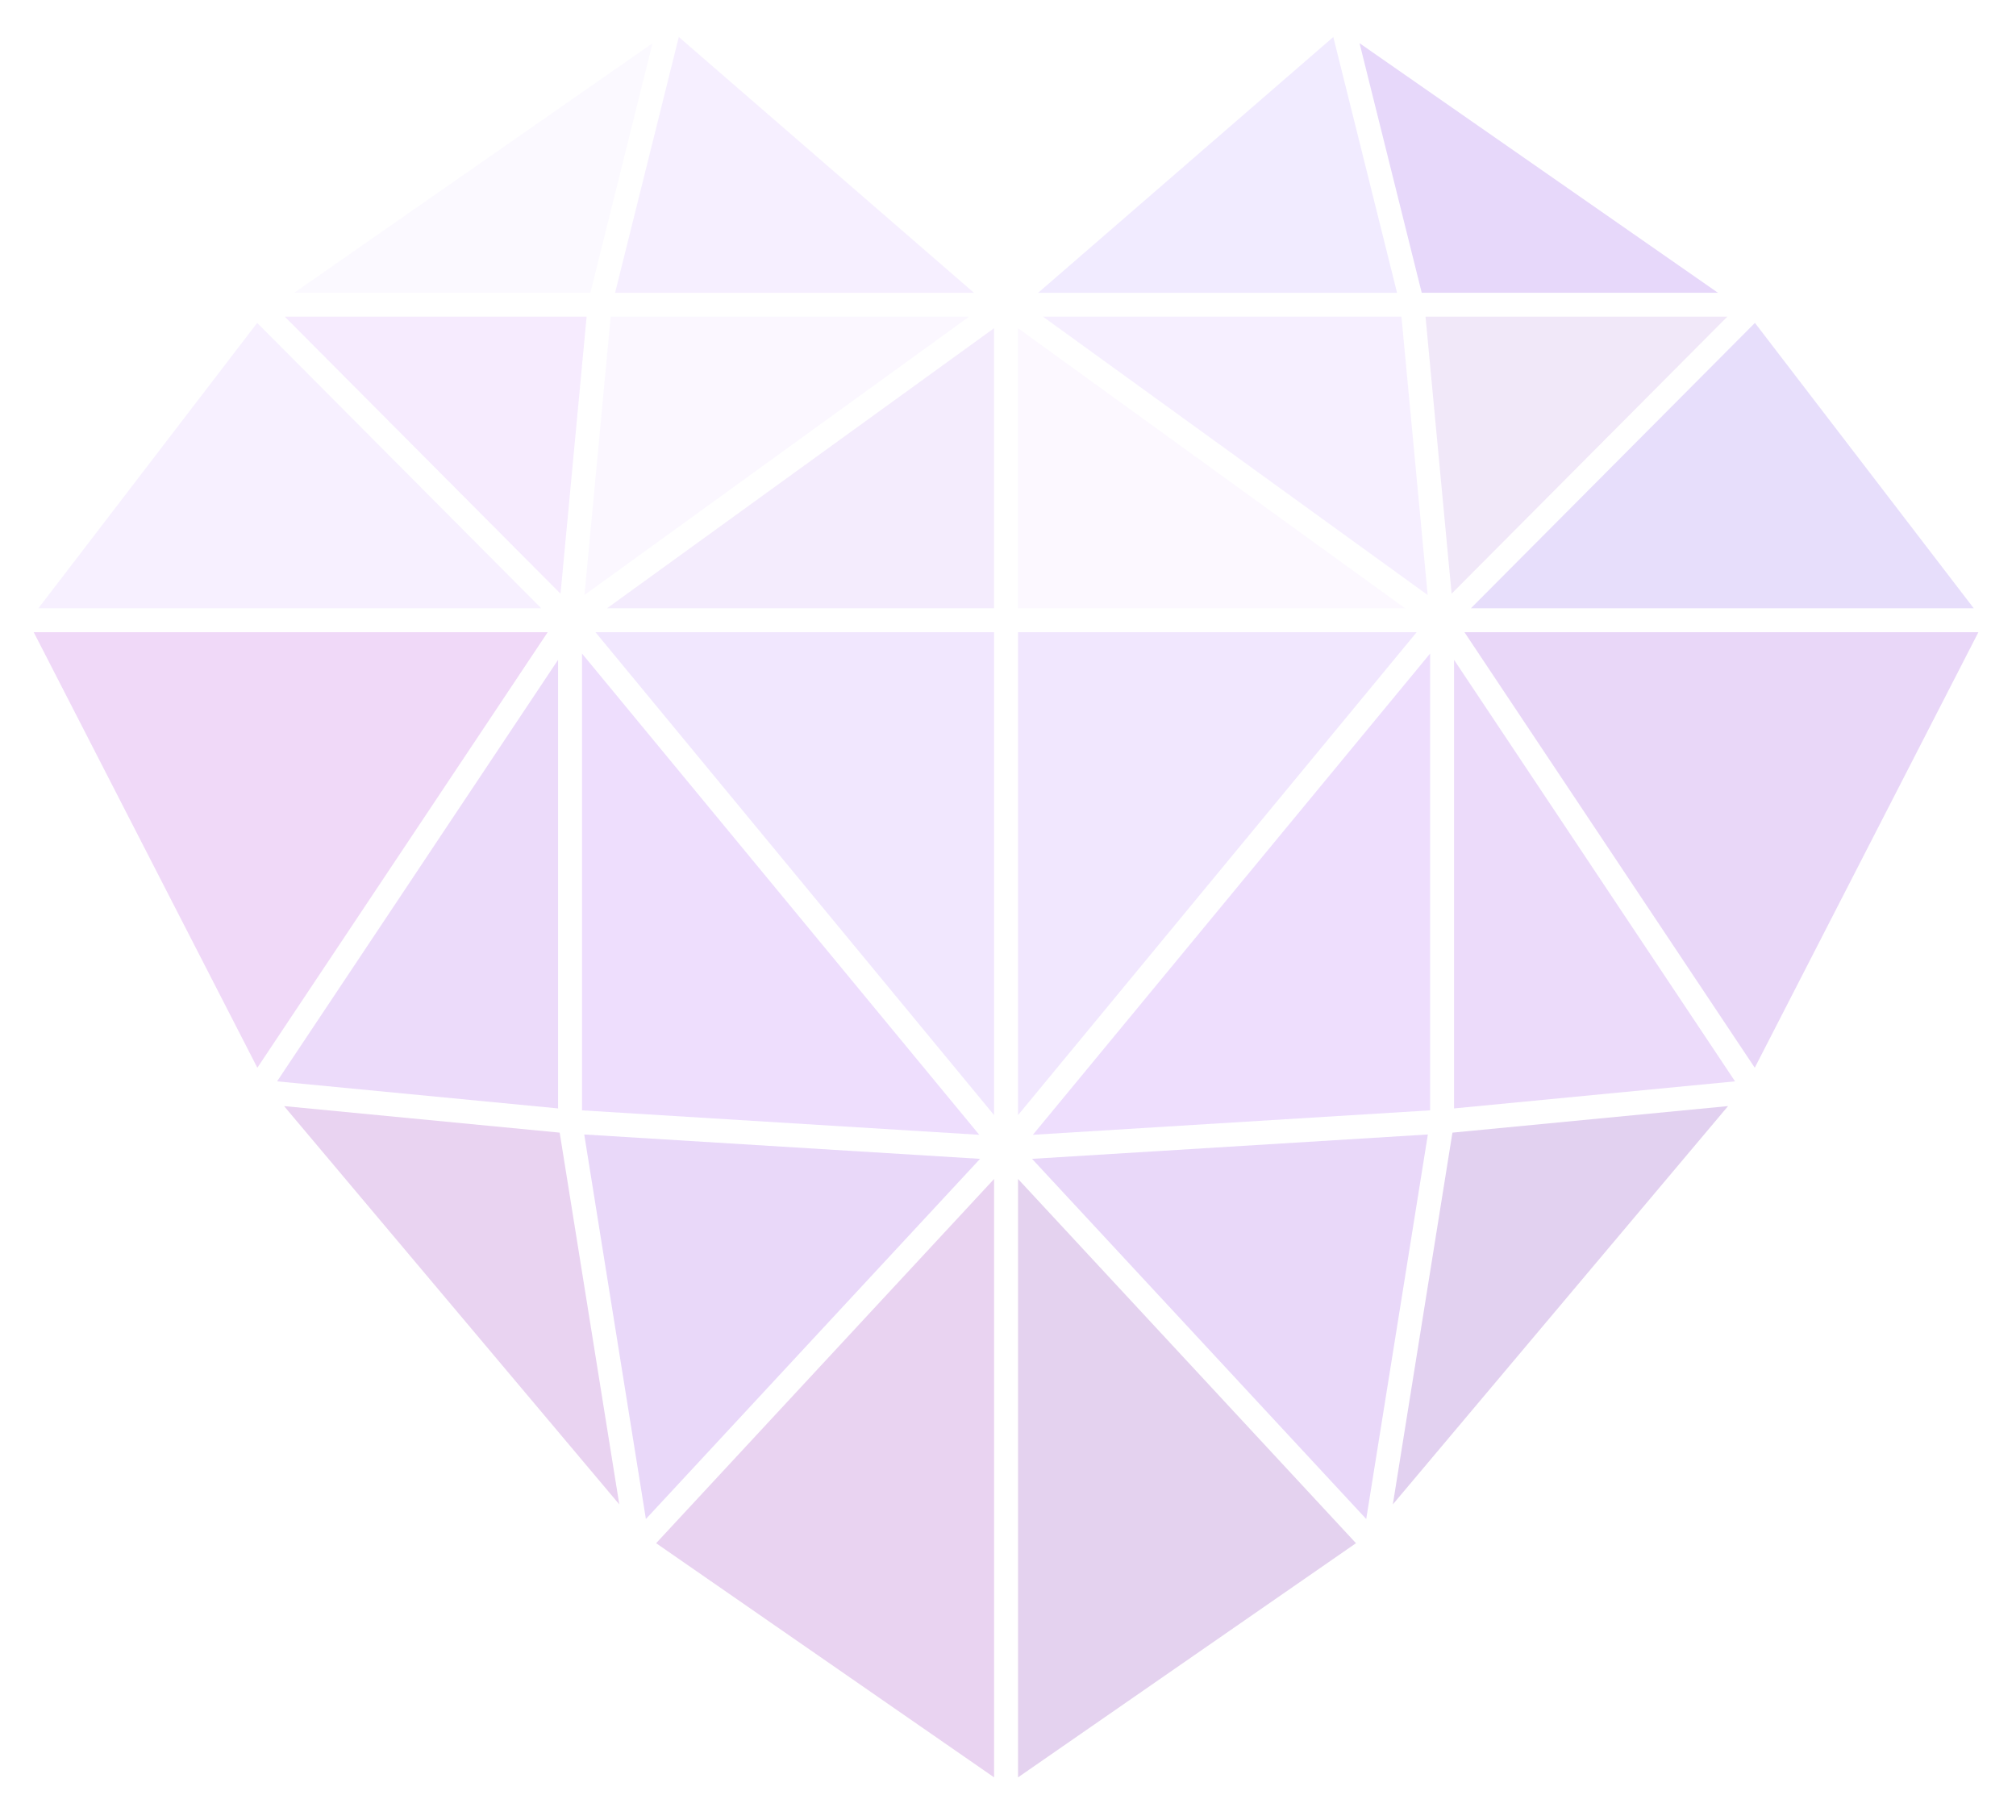
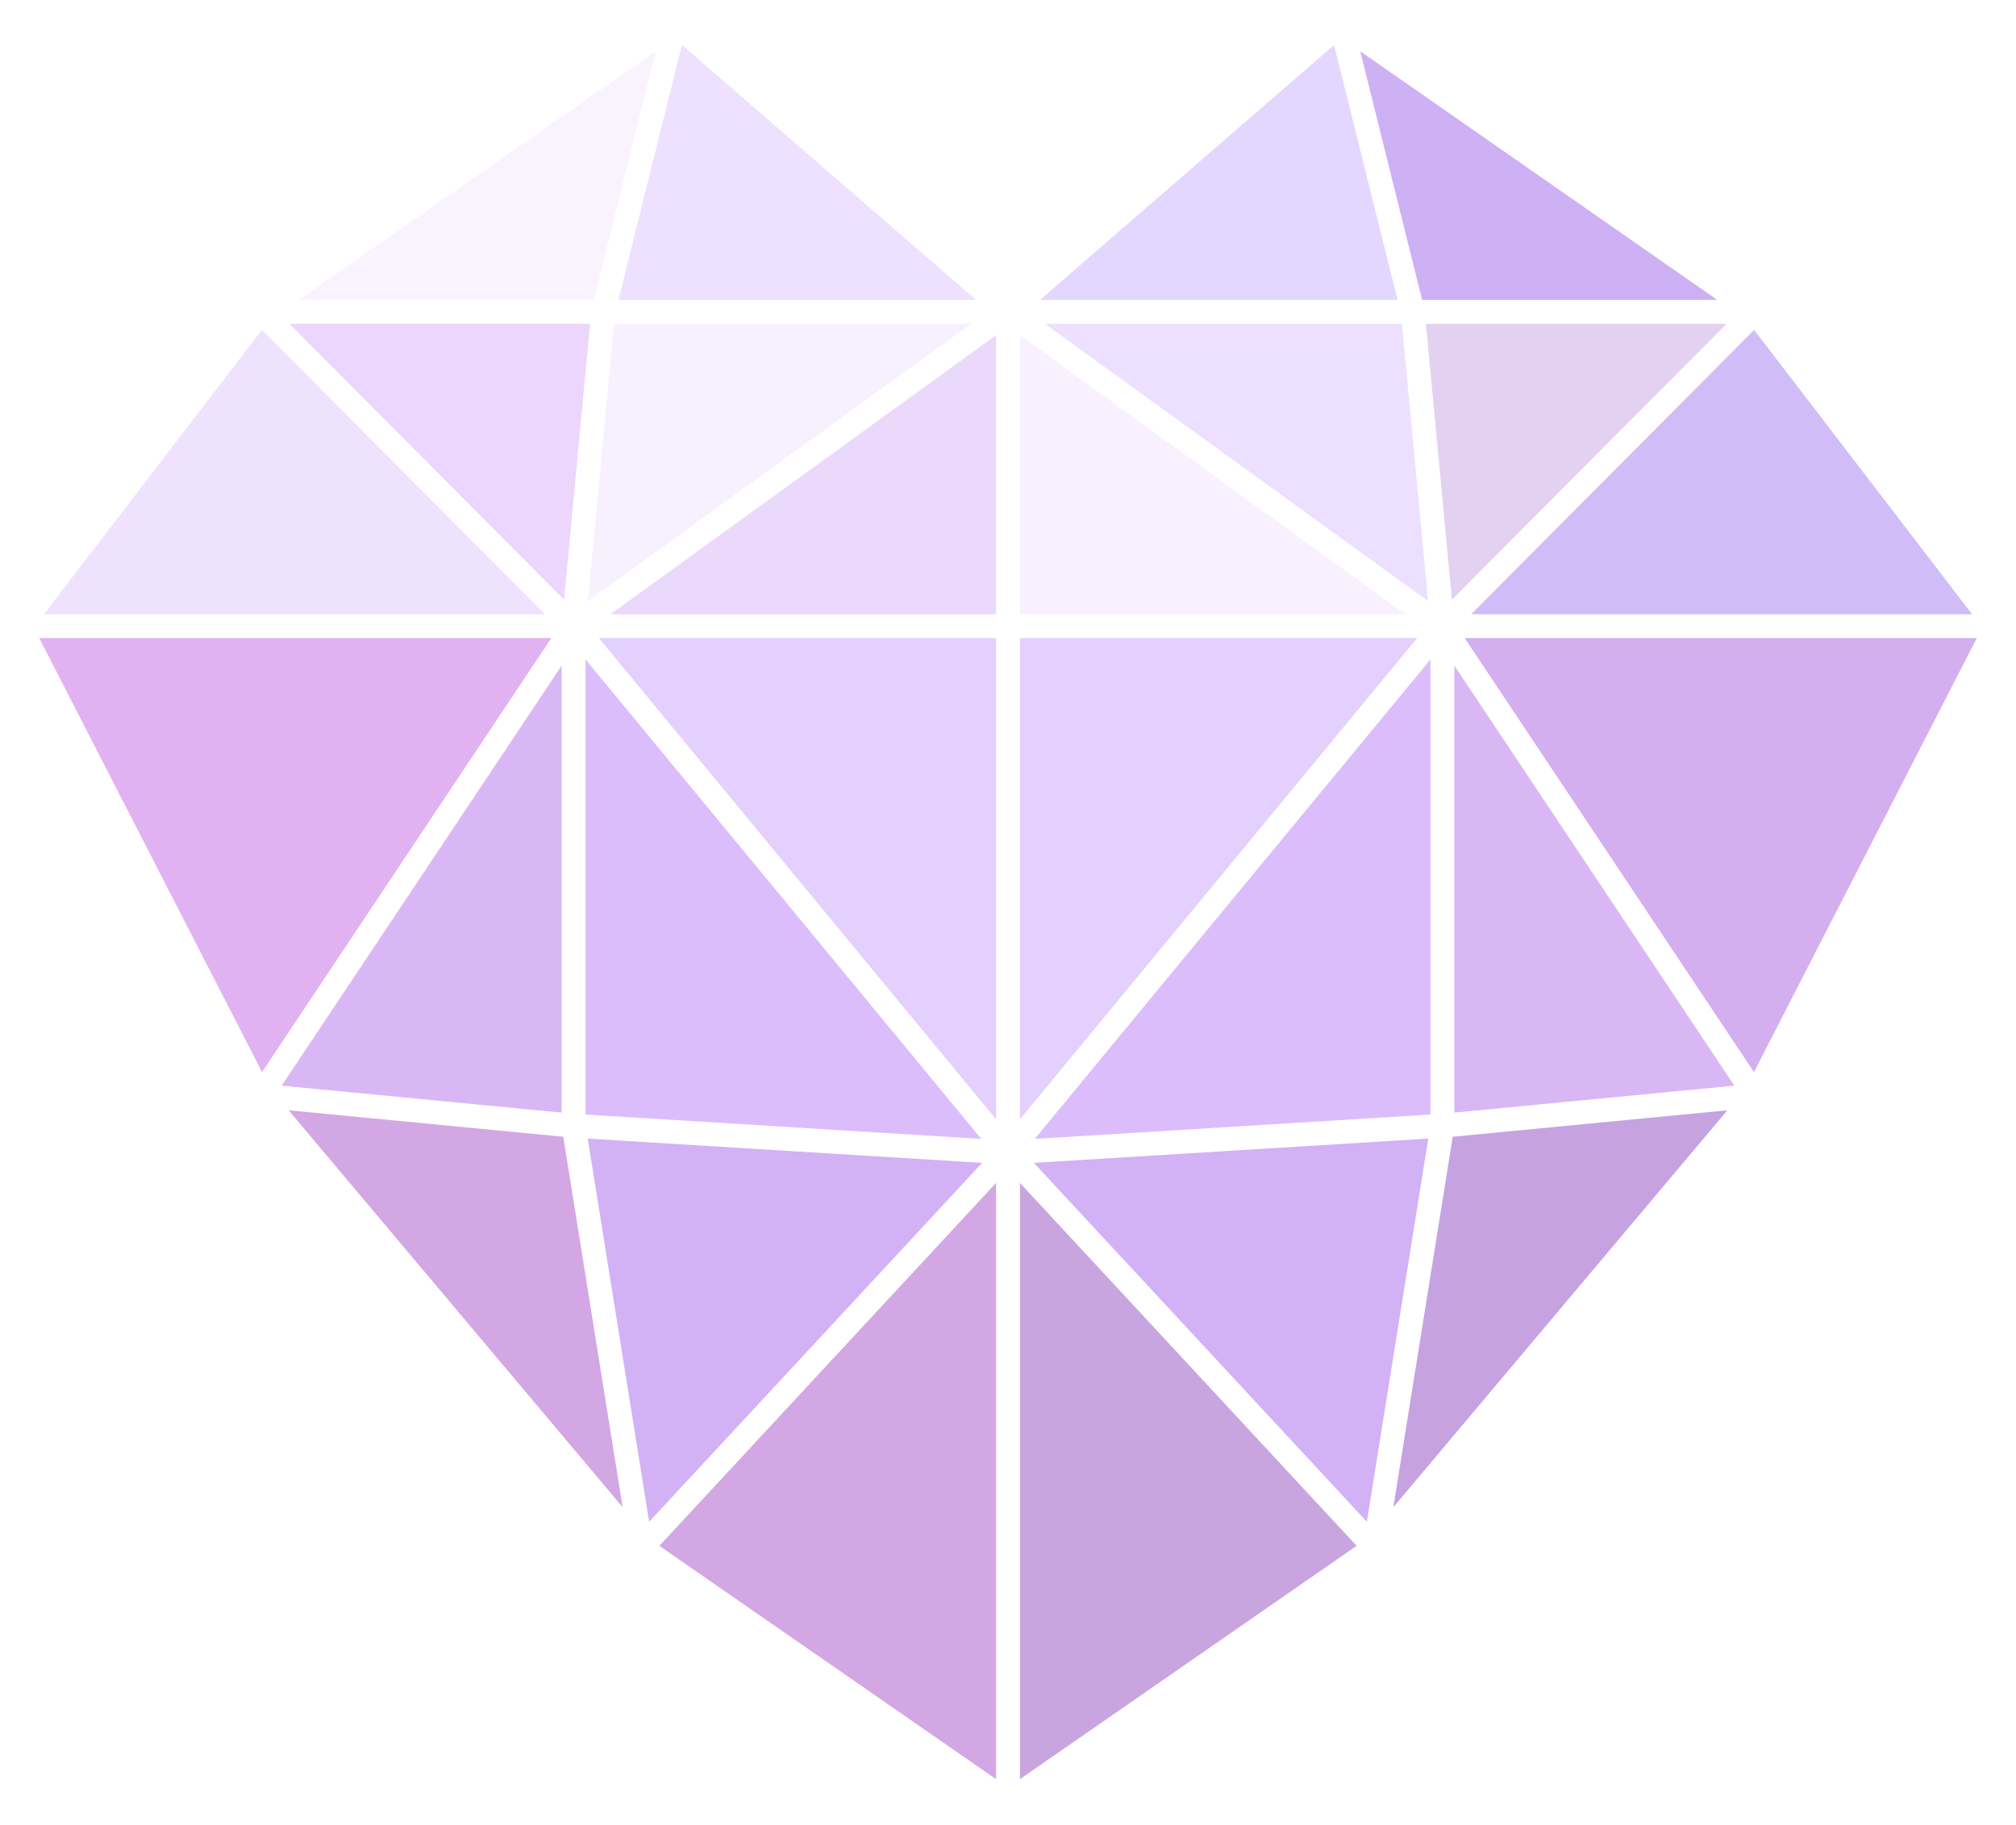
- <svg xmlns="http://www.w3.org/2000/svg" width="113" height="102" viewBox="0 0 113 102" fill="none">
-   <g opacity="0.2">
-     <path d="M33.093 16.41H16.489L36.577 2.422L33.093 16.41Z" fill="#EDE2FF" />
-     <path d="M76.205 2.422L96.293 16.41H79.69L76.205 2.422Z" fill="#853AE5" />
-     <path d="M38.048 2.073L54.591 16.41H34.477L38.048 2.073Z" fill="#D4B1FF" />
-     <path d="M74.734 2.073L78.306 16.41H58.191L74.734 2.073Z" fill="#BB9AFF" />
-     <path d="M32.88 17.753L31.418 33.278L15.966 17.753H32.88Z" fill="#D099FB" />
-     <path d="M81.365 33.278L79.903 17.753H96.817L81.365 33.278Z" fill="#BA8BDF" />
-     <path d="M34.229 17.753H54.318L32.76 33.353L34.229 17.753Z" fill="#EAD9FF" />
-     <path d="M58.464 17.753H78.554L80.023 33.353L58.464 17.753Z" fill="#D3B0FF" />
-     <path d="M2.152 34.095L14.416 18.099L30.337 34.095H2.152Z" fill="#D6B6FF" />
-     <path d="M110.63 34.095H82.446L98.367 18.099L110.63 34.095Z" fill="#895BEB" />
-     <path d="M34.025 34.095L55.72 18.396V34.095H34.025Z" fill="#CAA1F3" />
-     <path d="M57.063 34.095V18.396L78.757 34.095H57.063Z" fill="#F0DDFF" />
-     <path d="M1.891 35.438H30.698L14.425 59.85L1.891 35.438Z" fill="#B33FDC" />
-     <path d="M98.357 59.85L82.085 35.438H110.892L98.357 59.85Z" fill="#9236DA" />
-     <path d="M15.531 60.613L31.281 36.985V62.13L15.531 60.613Z" fill="#A14CE4" />
-     <path d="M97.252 60.613L81.502 62.13V36.985L97.252 60.613Z" fill="#A14CE4" />
-     <path d="M33.377 35.438H55.72V62.506L33.377 35.438Z" fill="#BA89F9" />
-     <path d="M57.063 62.506V35.438H79.406L57.063 62.506Z" fill="#BA89F9" />
-     <path d="M54.889 63.609L32.624 62.238V36.635L54.889 63.609Z" fill="#A85BF6" />
-     <path d="M80.159 62.238L57.894 63.609L80.159 36.635V62.238Z" fill="#A85BF6" />
-     <path d="M34.712 84.325L25.317 73.162L15.923 62L31.371 63.488L34.712 84.325Z" fill="#9123B8" />
-     <path d="M81.411 63.488L96.86 62L78.071 84.325L81.411 63.488Z" fill="#7017B5" />
-     <path d="M36.203 85.145L32.748 63.591L54.934 64.957L36.203 85.145Z" fill="#8F3BE3" />
-     <path d="M76.579 85.145L57.848 64.957L80.034 63.591L76.579 85.145Z" fill="#8F3BE3" />
-     <path d="M36.777 86.501L55.72 66.085V99.626L36.777 86.501Z" fill="#9123B8" />
-     <path d="M76.005 86.501L57.063 99.626V66.085L76.005 86.501Z" fill="#771FAE" />
+ <svg xmlns="http://www.w3.org/2000/svg" width="179" height="162" viewBox="0 0 179 162" fill="none">
+   <g opacity="0.4">
+     <path d="M52.729 26.625H26.524L58.228 4.549L52.729 26.625Z" fill="#EDE2FF" />
+     <path d="M120.771 4.549L152.476 26.625H126.271L120.771 4.549Z" fill="#853AE5" />
+     <path d="M60.55 3.998L86.659 26.625H54.913L60.55 3.998Z" fill="#D4B1FF" />
+     <path d="M118.45 3.998L124.087 26.625H92.341L118.45 3.998Z" fill="#BB9AFF" />
+     <path d="M52.393 28.744L50.086 53.247L25.698 28.744H52.393Z" fill="#D099FB" />
+     <path d="M128.914 53.247L126.607 28.744H153.302L128.914 53.247Z" fill="#BA8BDF" />
+     <path d="M54.522 28.744H86.228L52.203 53.366L54.522 28.744Z" fill="#EAD9FF" />
+     <path d="M92.772 28.744H124.478L126.797 53.366L92.772 28.744Z" fill="#D3B0FF" />
+     <path d="M3.897 54.537L23.252 29.291L48.379 54.537H3.897Z" fill="#D6B6FF" />
+     <path d="M175.103 54.537H130.621L155.748 29.291L175.103 54.537Z" fill="#895BEB" />
+     <path d="M54.201 54.537L88.44 29.759V54.537H54.201Z" fill="#CAA1F3" />
+     <path d="M90.56 54.537V29.759L124.799 54.537H90.56Z" fill="#F0DDFF" />
+     <path d="M3.484 56.656H48.949L23.267 95.185L3.484 56.656Z" fill="#B33FDC" />
+     <path d="M155.733 95.185L130.051 56.656H175.516L155.733 95.185Z" fill="#9236DA" />
+     <path d="M25.012 96.388L49.869 59.097V98.783L25.012 96.388Z" fill="#A14CE4" />
+     <path d="M153.989 96.388L129.131 98.783V59.097L153.989 96.388Z" fill="#A14CE4" />
+     <path d="M53.178 56.656H88.44V99.376L53.178 56.656Z" fill="#BA89F9" />
+     <path d="M90.56 99.376V56.656H125.822L90.56 99.376Z" fill="#BA89F9" />
+     <path d="M87.129 101.117L51.989 98.954V58.545L87.129 101.117Z" fill="#A85BF6" />
+     <path d="M127.011 98.954L91.871 101.117L127.011 58.545V98.954Z" fill="#A85BF6" />
+     <path d="M55.284 133.813L40.457 116.195L25.63 98.577L50.012 100.926L55.284 133.813Z" fill="#9123B8" />
+     <path d="M128.988 100.926L153.37 98.577L123.716 133.813L128.988 100.926Z" fill="#7017B5" />
+     <path d="M57.638 135.106L52.185 101.089L87.201 103.245L57.638 135.106Z" fill="#8F3BE3" />
+     <path d="M121.362 135.106L91.799 103.245L126.815 101.089L121.362 135.106Z" fill="#8F3BE3" />
+     <path d="M58.544 137.246L88.44 105.025V157.962L58.544 137.246Z" fill="#9123B8" />
+     <path d="M120.456 137.246L90.56 157.962V105.025L120.456 137.246Z" fill="#771FAE" />
  </g>
</svg>
